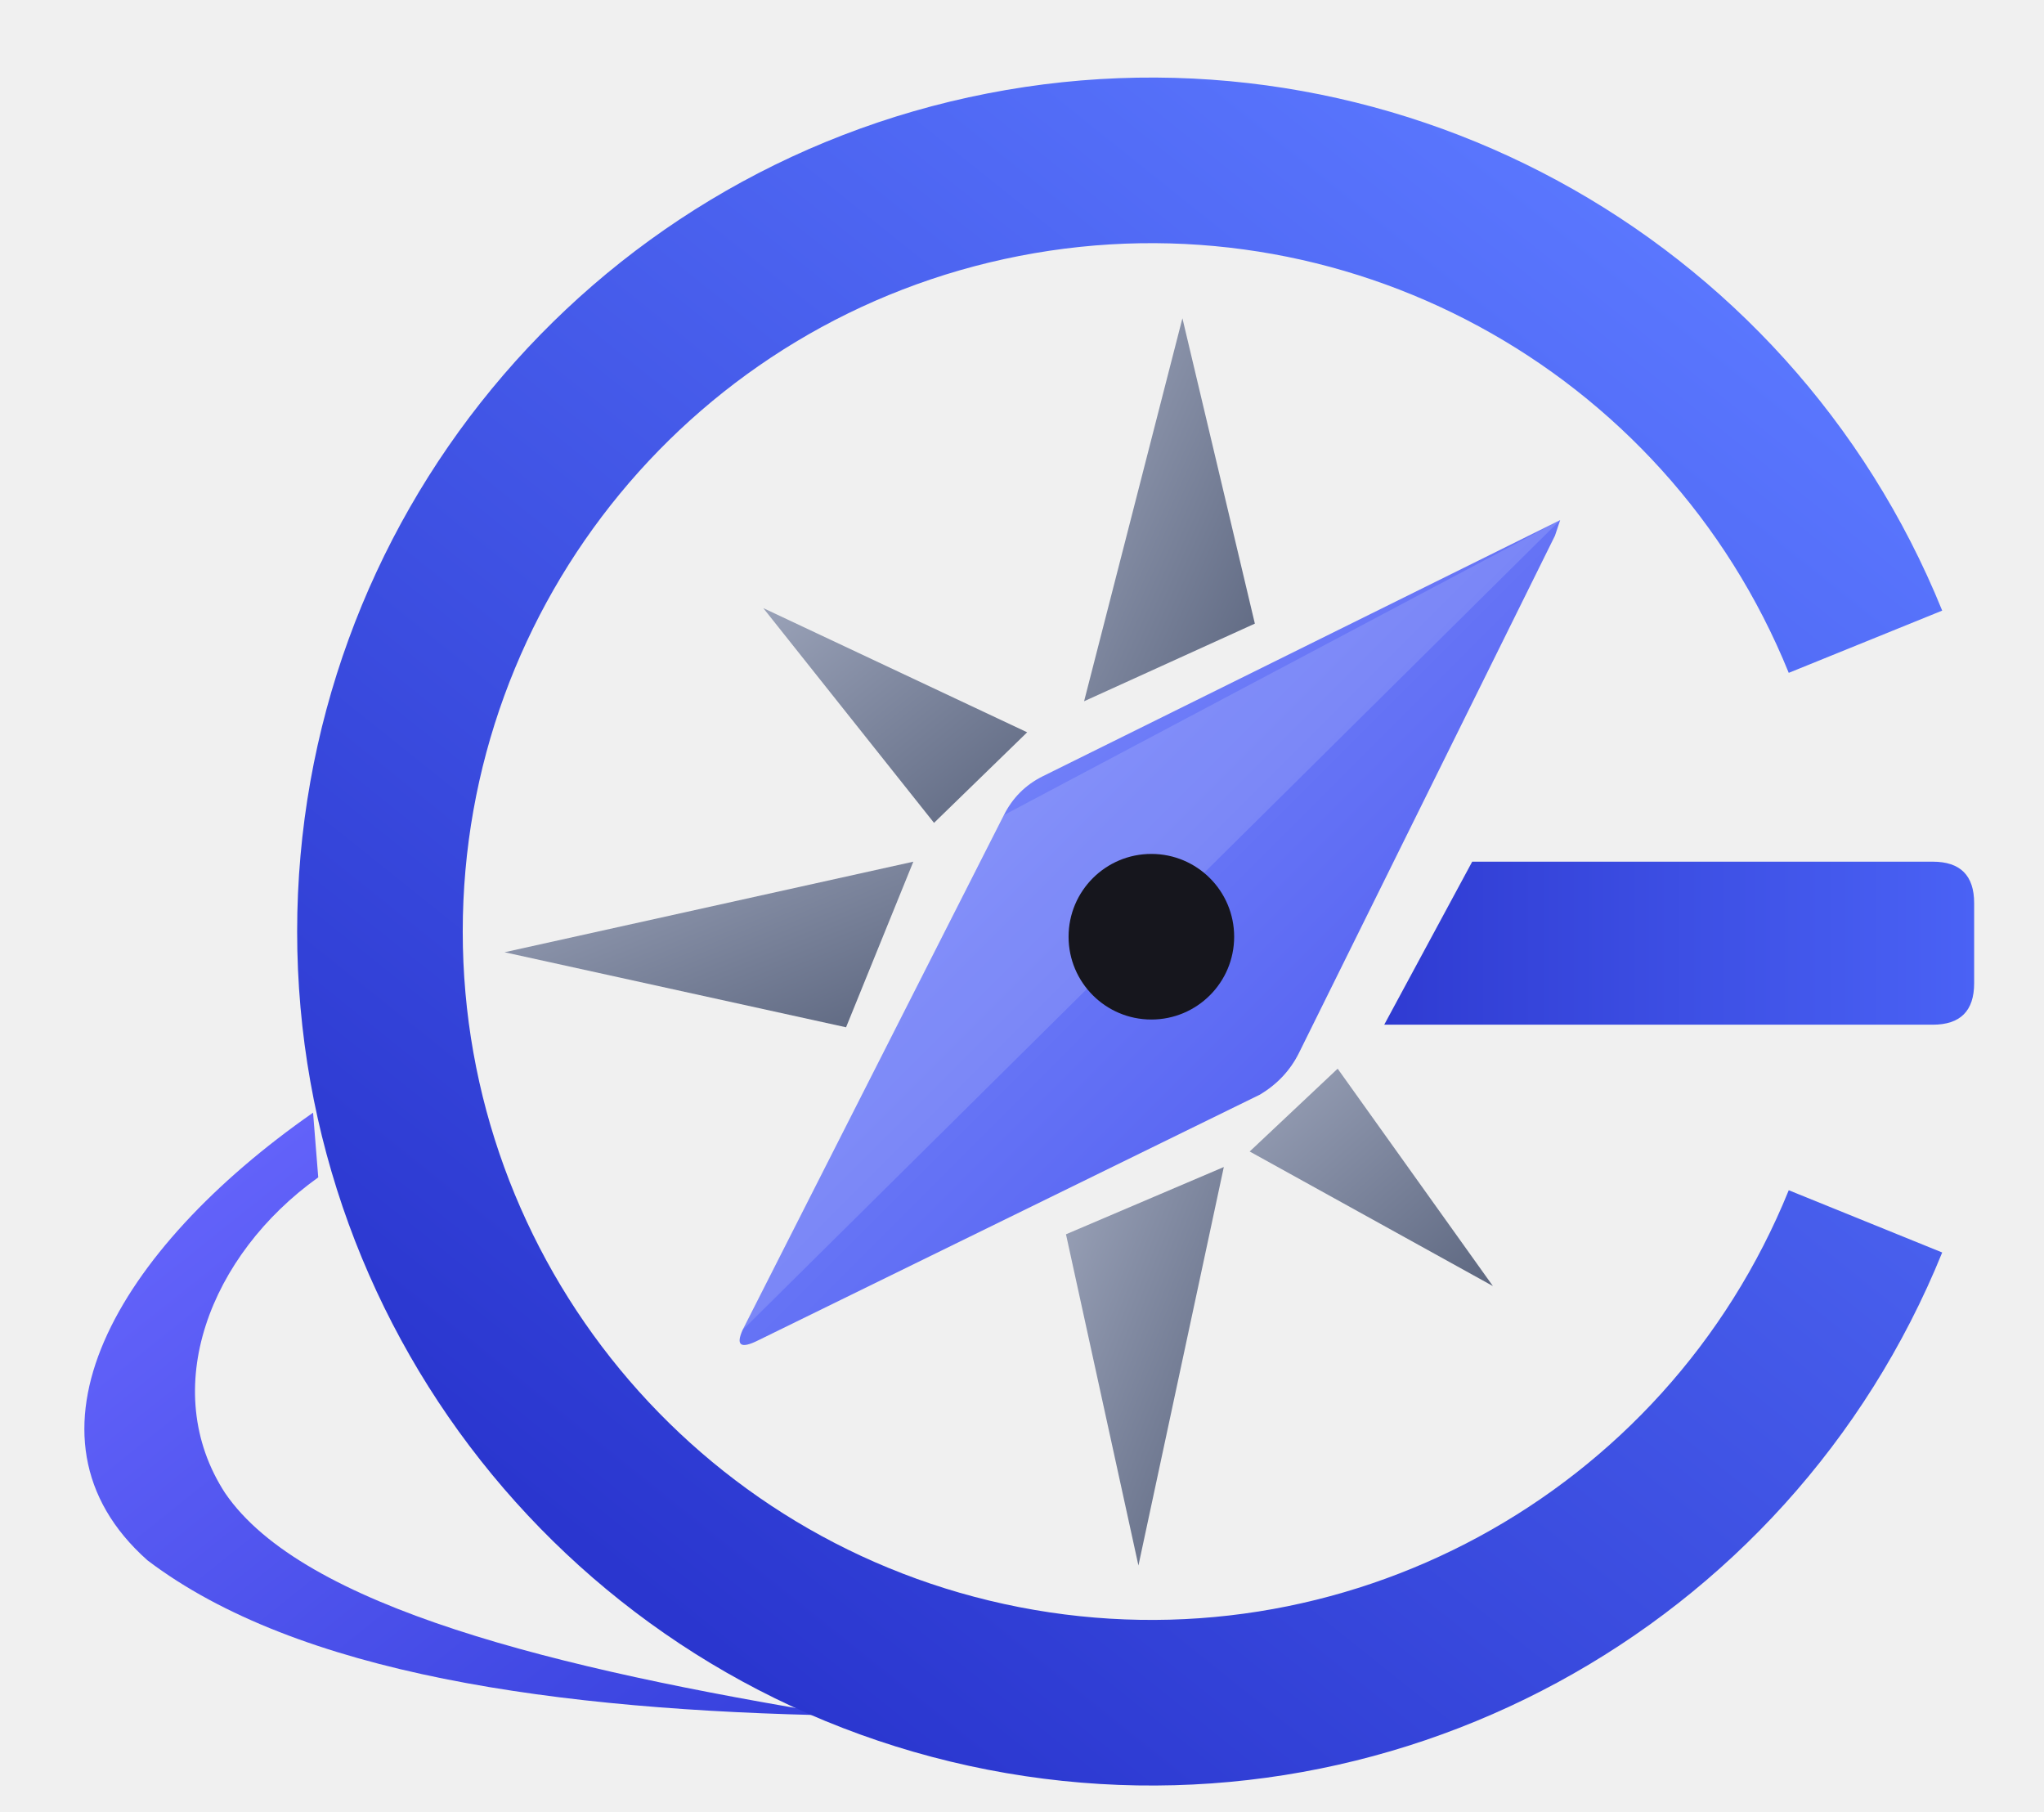
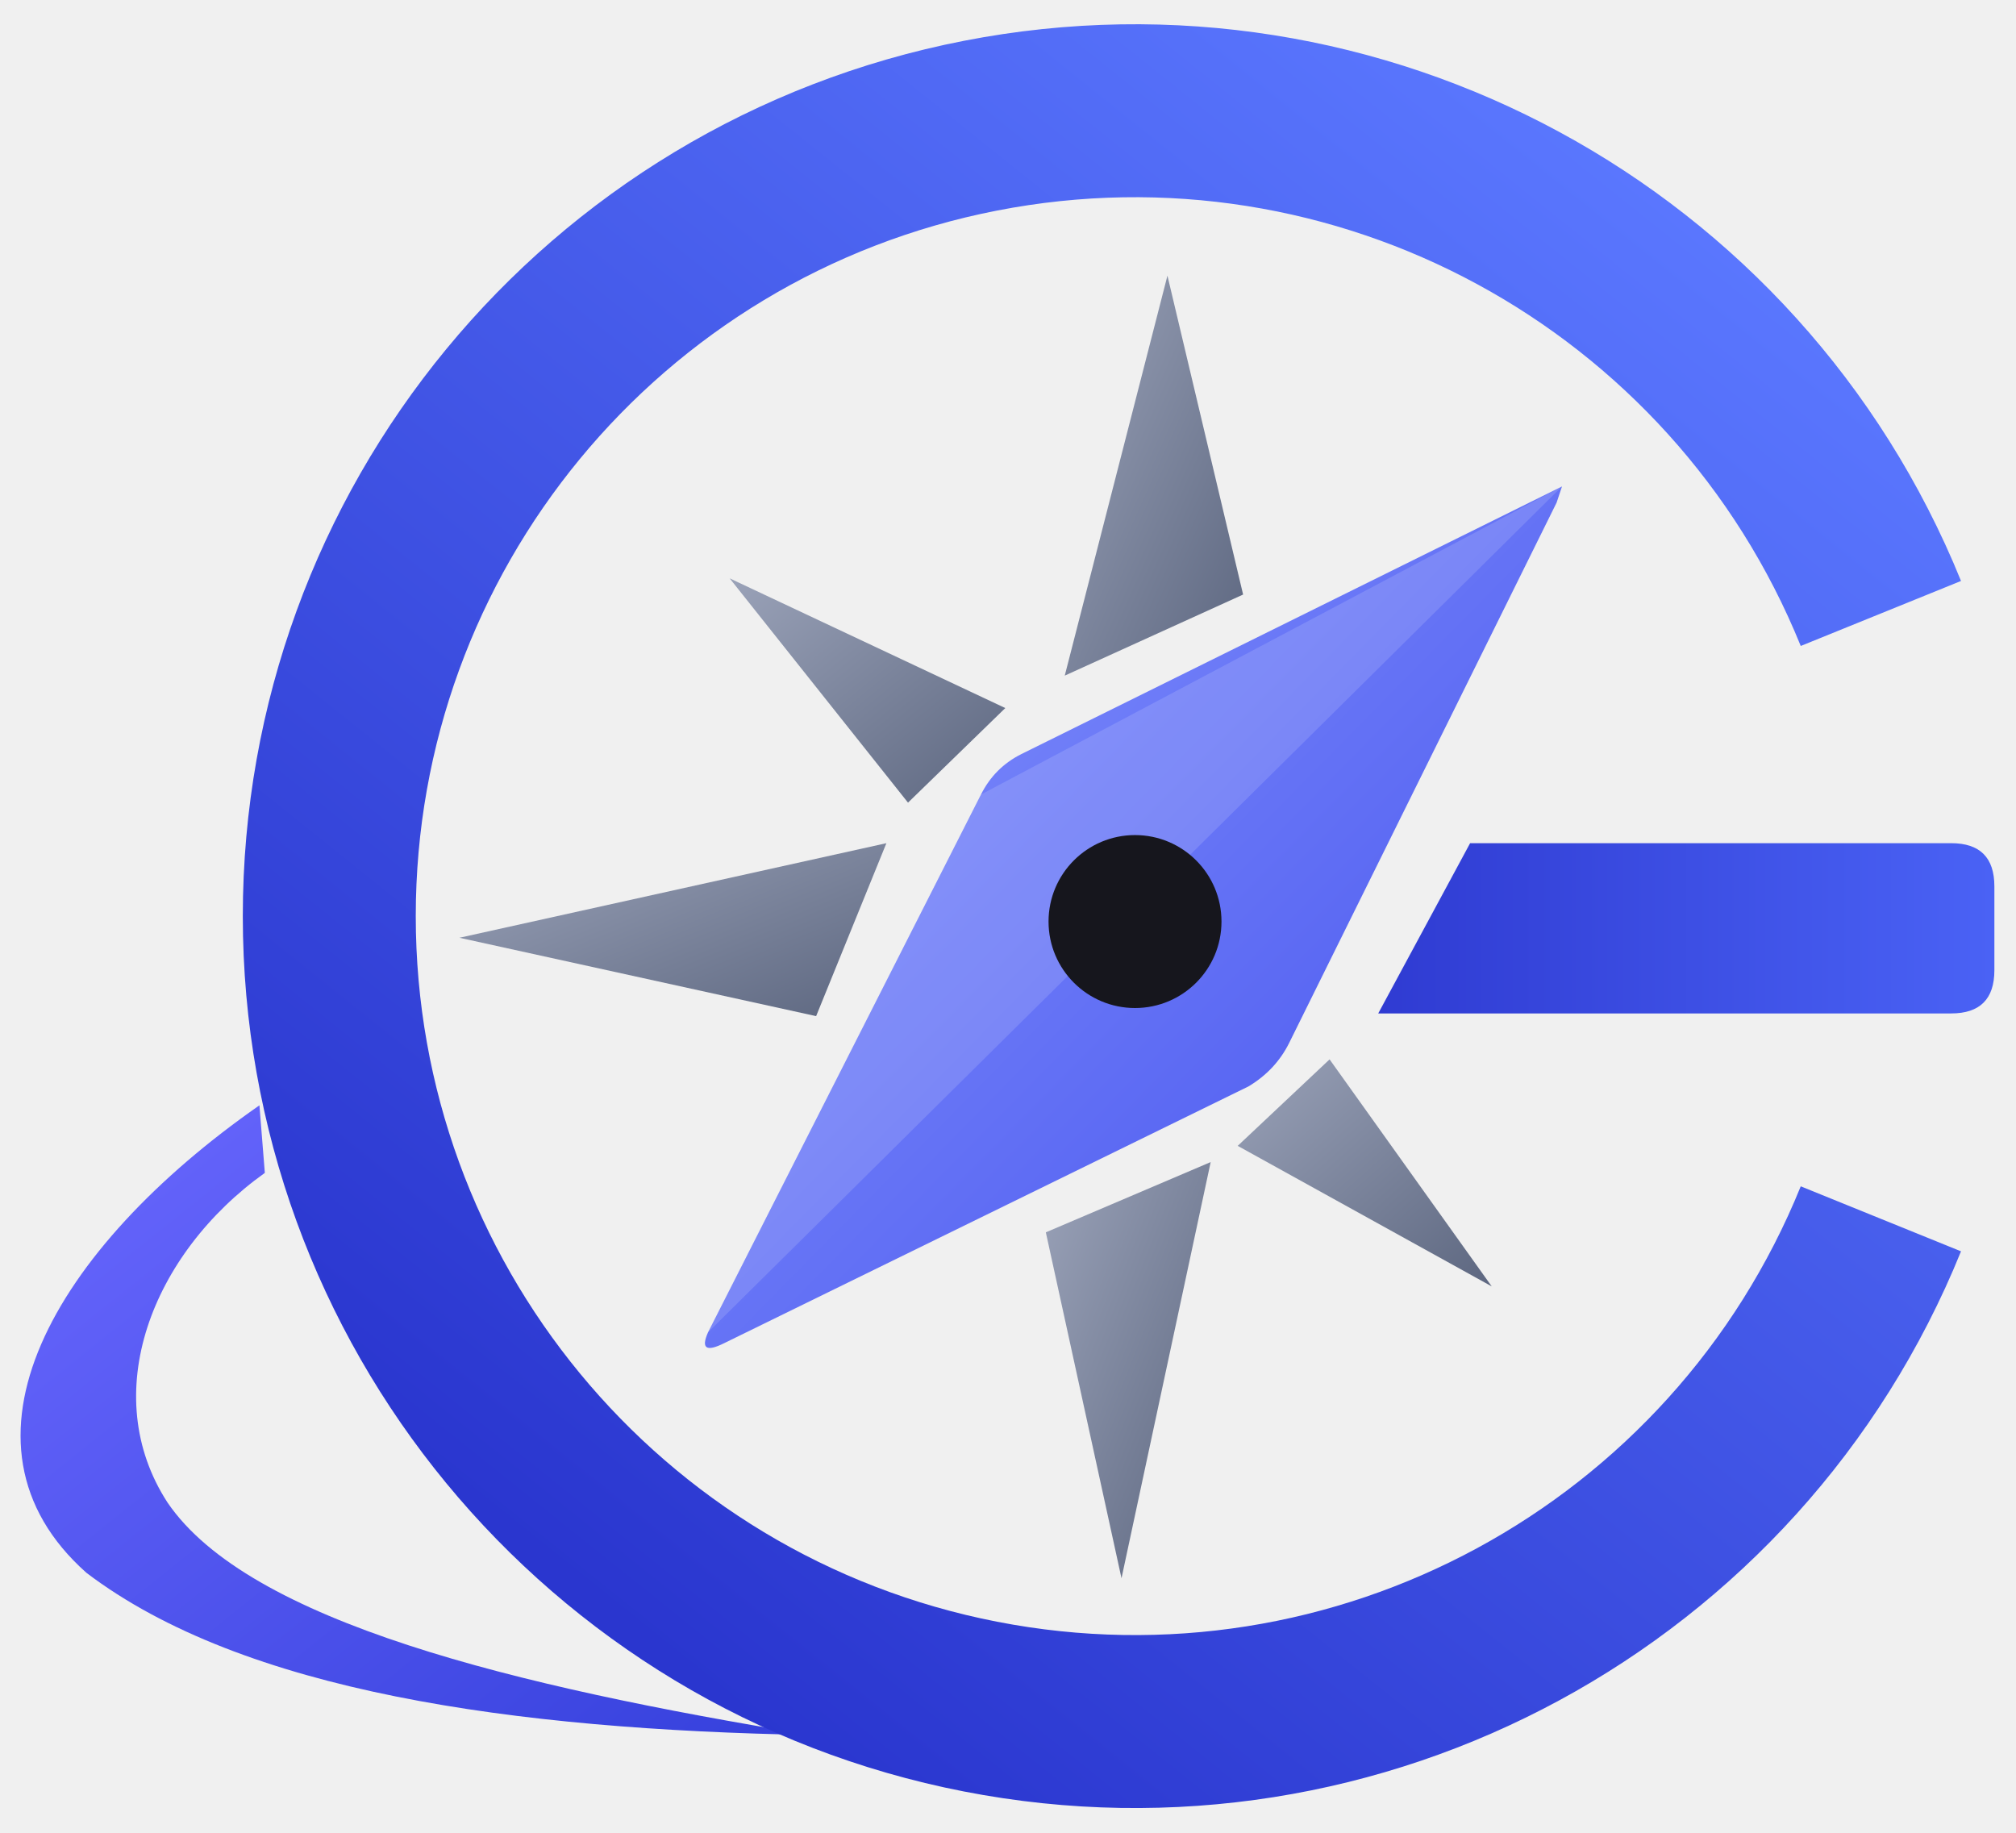
- <svg xmlns="http://www.w3.org/2000/svg" viewBox="115 -15 790 700" role="img" aria-label="Explora">
+ <svg xmlns="http://www.w3.org/2000/svg" viewBox="140 6 746 678" role="img" aria-label="Explora">
  <defs>
    <linearGradient id="ecr" x1="0.9" y1="0.05" x2="0.2" y2="0.95">
      <stop offset="0" stop-color="#5b78ff" />
      <stop offset="1" stop-color="#2a36cf" />
    </linearGradient>
    <linearGradient id="ecw" x1="0" y1="0" x2="1" y2="1">
      <stop offset="0" stop-color="#6a68ff" />
      <stop offset="1" stop-color="#3540dc" />
    </linearGradient>
    <linearGradient id="ecb" x1="0" y1="0" x2="1" y2="0">
      <stop offset="0" stop-color="#2f3bd2" />
      <stop offset="1" stop-color="#4a62f5" />
    </linearGradient>
    <linearGradient id="ecn" x1="0" y1="0" x2="1" y2="1">
      <stop offset="0" stop-color="#8796ff" />
      <stop offset="1" stop-color="#4350ec" />
    </linearGradient>
    <linearGradient id="ecs" x1="0" y1="0" x2="1" y2="1">
      <stop offset="0" stop-color="#9aa2b8" />
      <stop offset="1" stop-color="#5d6780" />
    </linearGradient>
  </defs>
  <g id="ec-icon">
    <path d="M236 415 C160 468 118 540 172 588 C230 632 330 646 440 648 C330 630 232 606 202 562 C176 522 196 470 238 440 Z" fill="url(#ecw)" />
    <path d="M836 233 A298 298 0 1 0 836 457" fill="none" stroke="url(#ecr)" stroke-width="64" />
    <path d="M684 318 H862 Q878 318 878 334 V365 Q878 381 862 381 H650 Z" fill="url(#ecb)" />
    <path d="M572 108 L600 226 L534 256 Z" fill="url(#ecs)" />
    <path d="M310 353 L468 318 L442 382 Z" fill="url(#ecs)" />
    <path d="M555 590 L527 462 L588 436 Z" fill="url(#ecs)" />
    <path d="M410 220 L512 268 L476 303 Z" fill="url(#ecs)" />
    <path d="M692 482 L598 430 L632 398 Z" fill="url(#ecs)" />
    <path d="M718 186 Q718 186 716 192 L617 392 Q612 402 602 408 L408 503 Q398 508 402 499 L503 300 Q508 290 518 285 Z" fill="url(#ecn)" />
    <path d="M718 186 L503 300 L402 499 Z" fill="#ffffff" opacity="0.14" />
    <circle cx="560" cy="347" r="32" fill="#16161d" />
  </g>
</svg>
